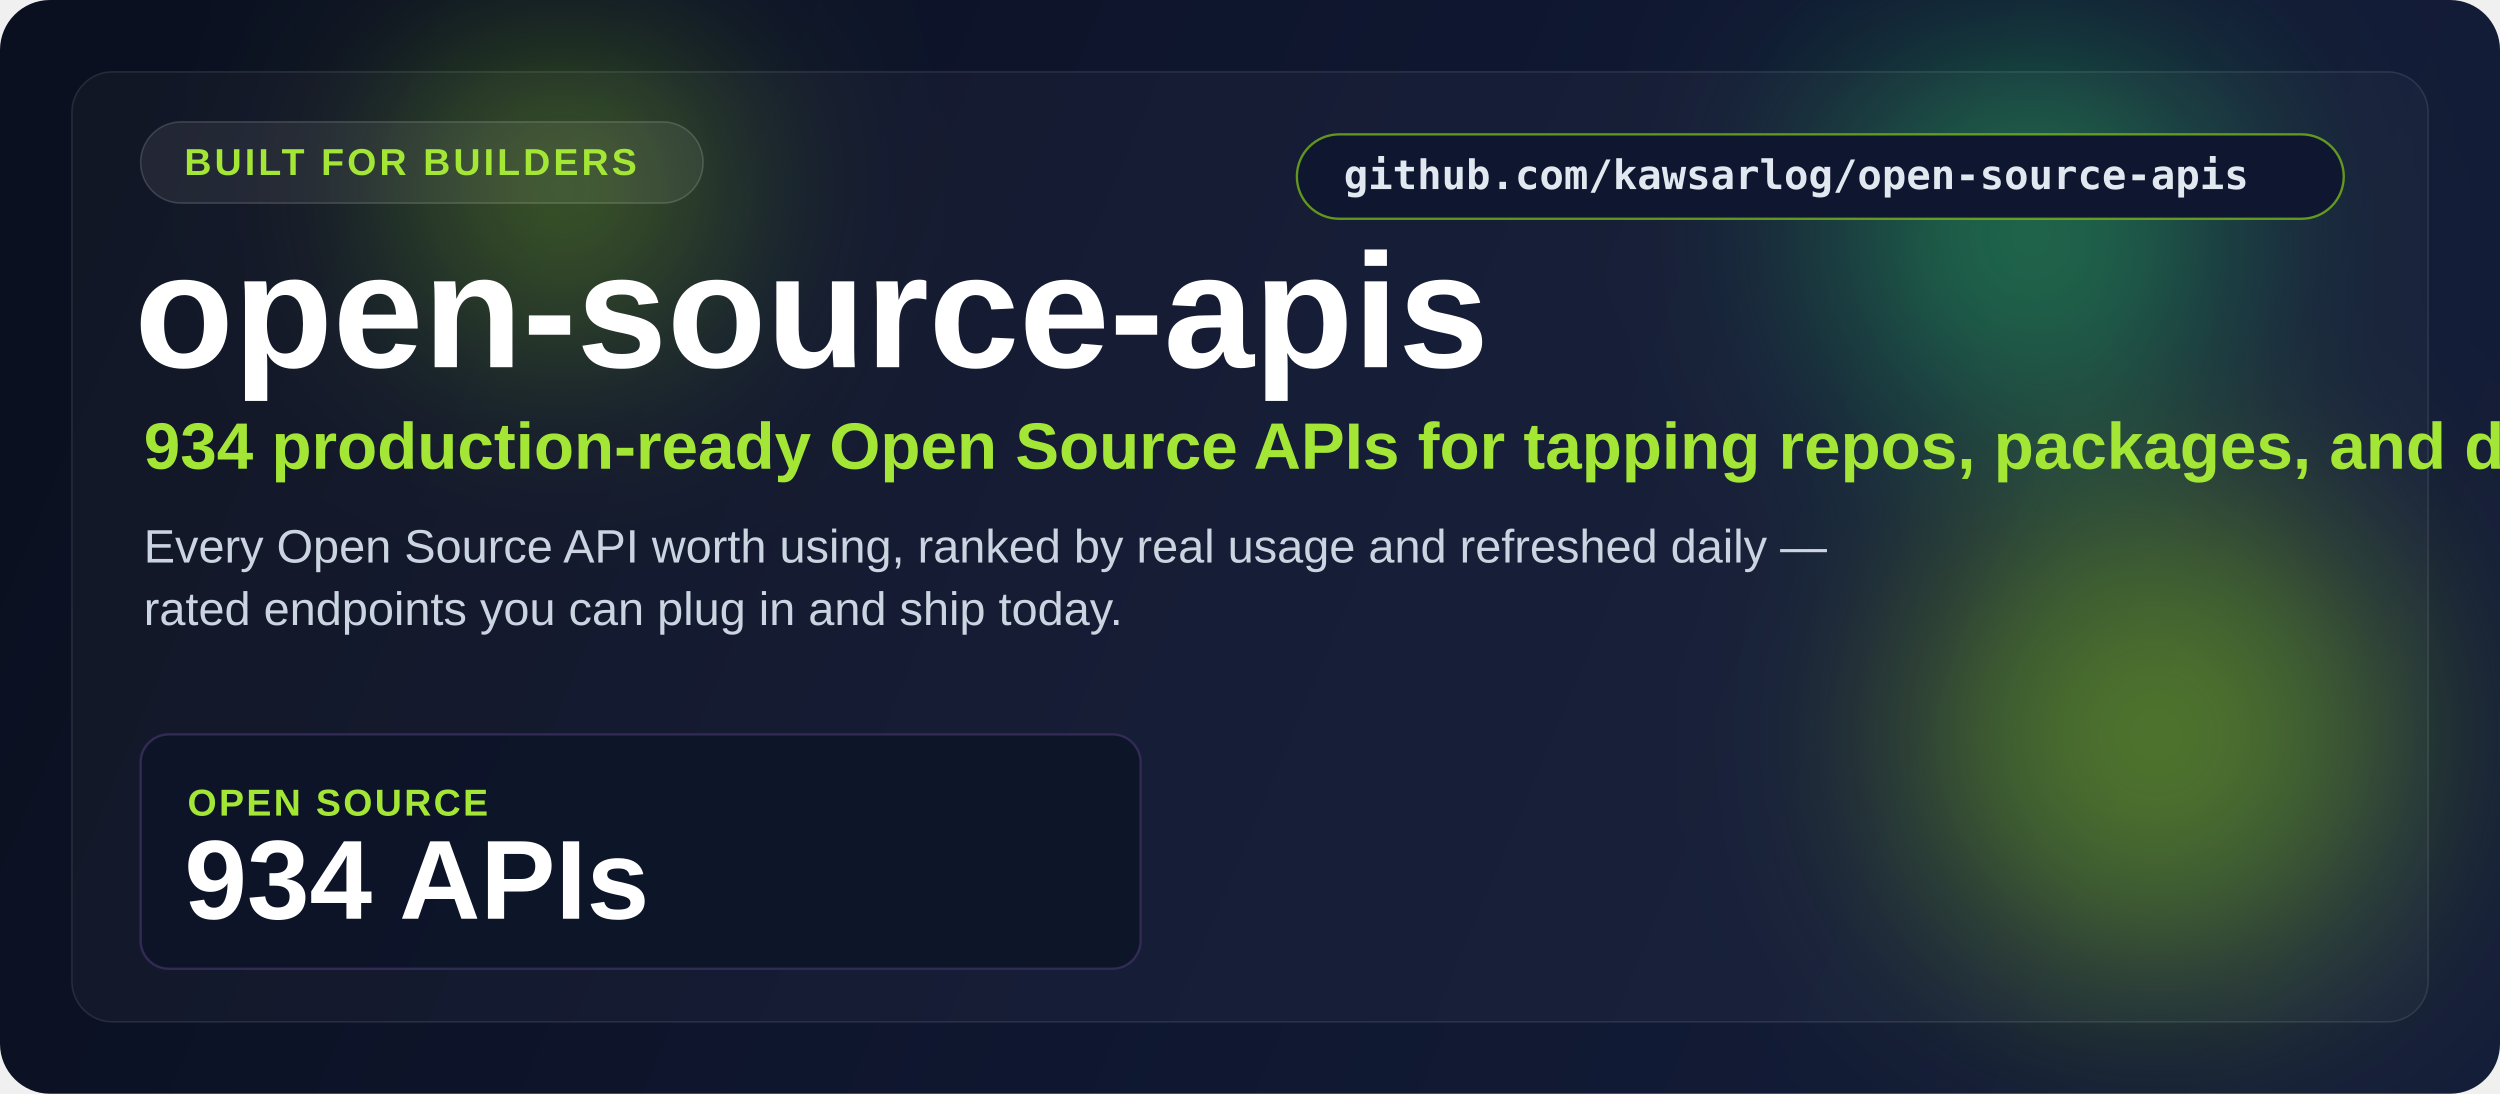
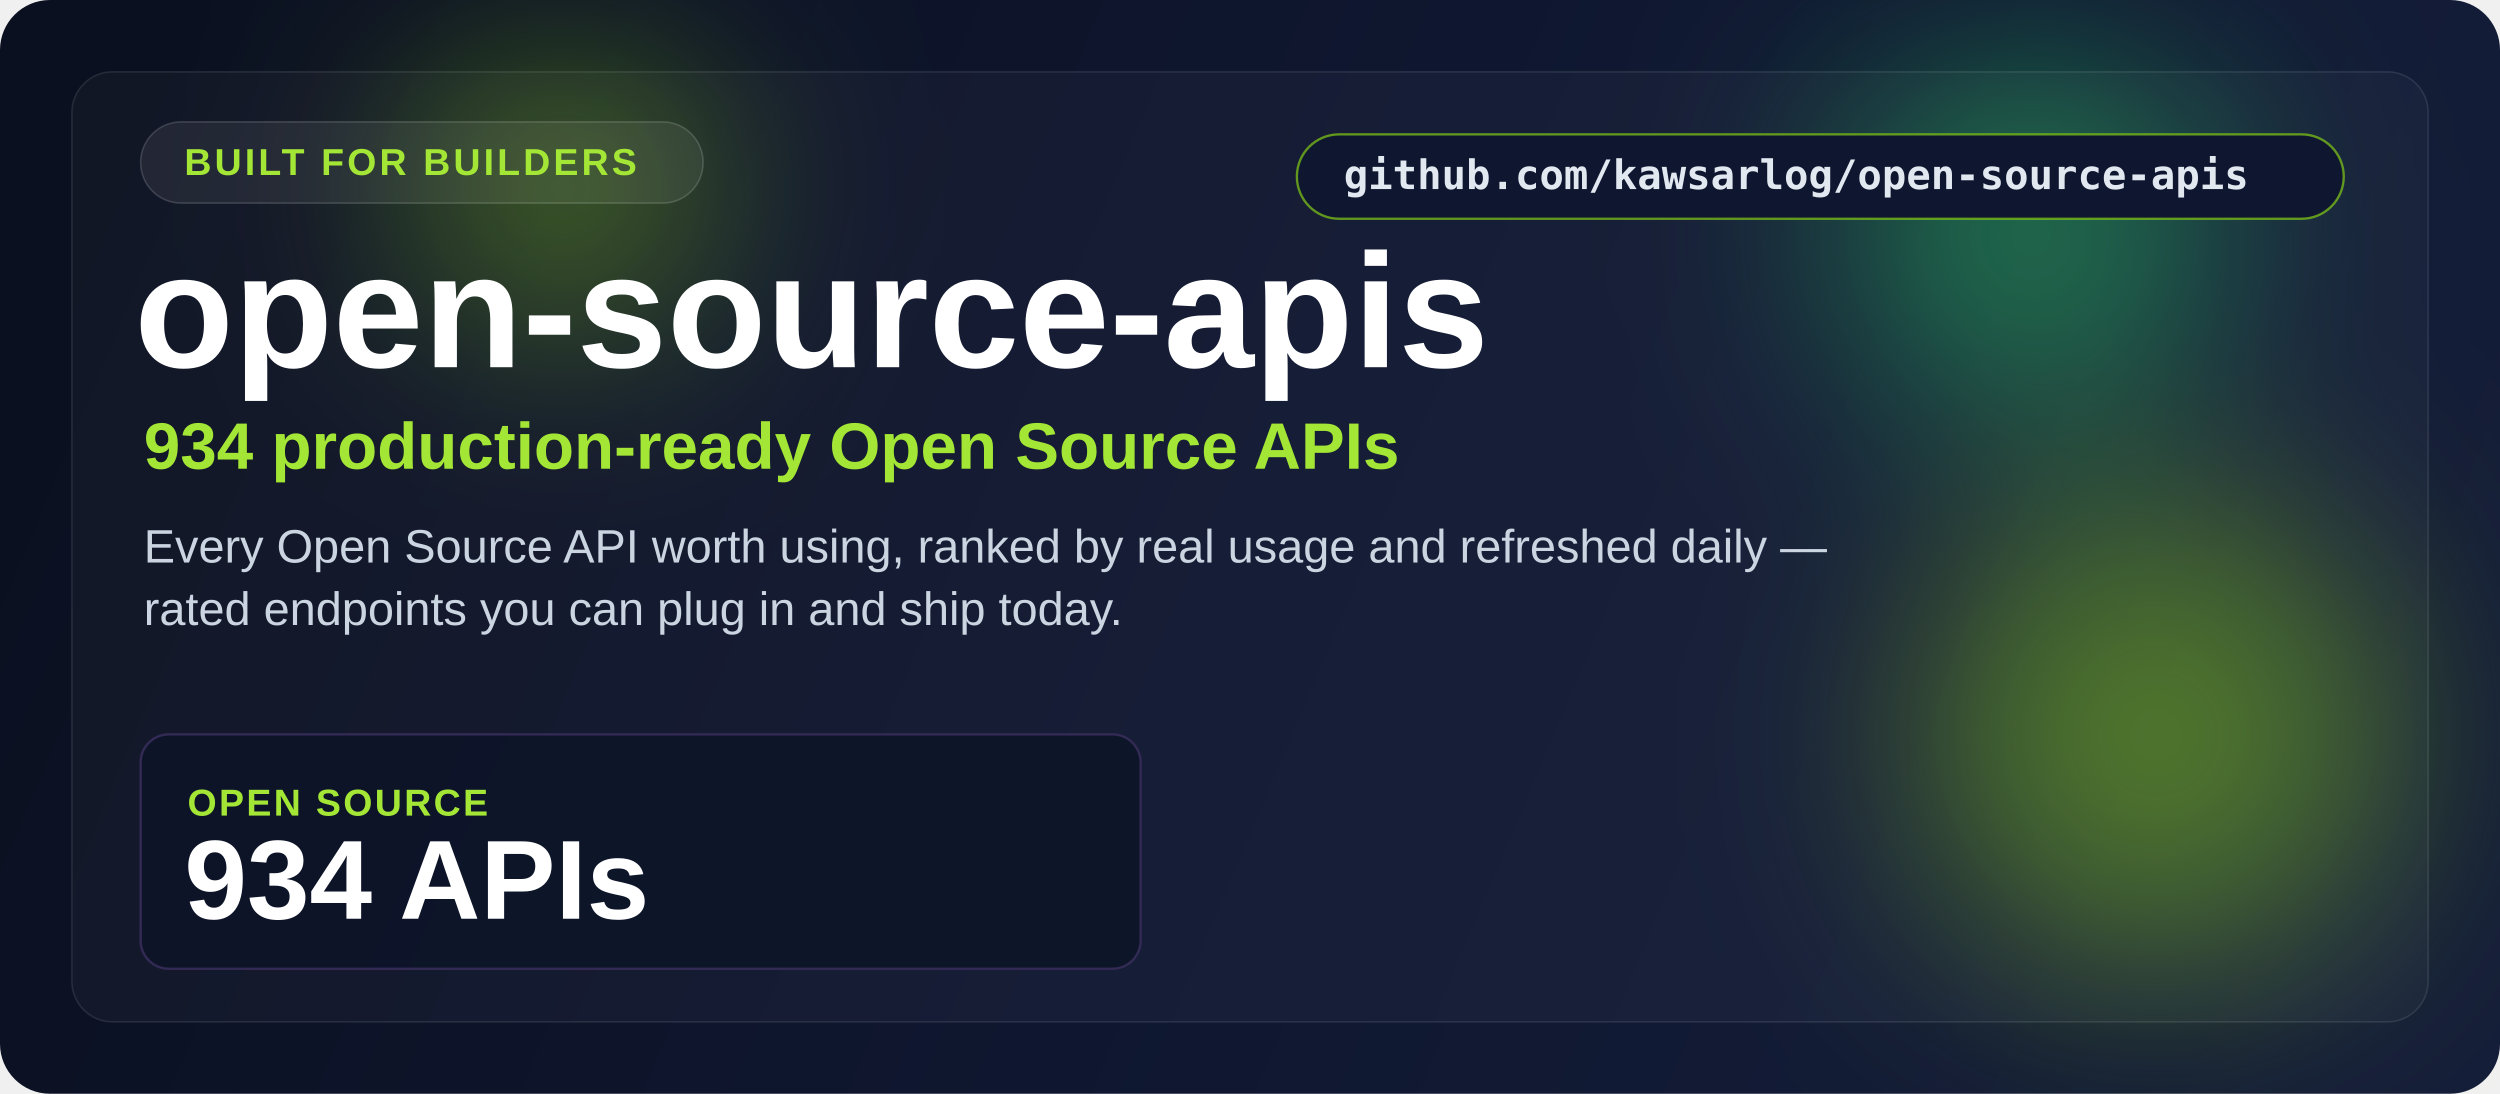
<svg xmlns="http://www.w3.org/2000/svg" width="1600" height="700" viewBox="0 0 1600 700" fill="none">
  <defs>
    <linearGradient id="bg" x1="80" y1="60" x2="1500" y2="660" gradientUnits="userSpaceOnUse">
      <stop stop-color="#0b1020" />
      <stop offset="0.5" stop-color="#0f1730" />
      <stop offset="1" stop-color="#141d38" />
    </linearGradient>
    <filter id="blur" x="0" y="0" width="1600" height="700" filterUnits="userSpaceOnUse" color-interpolation-filters="sRGB">
      <feGaussianBlur stdDeviation="70" />
    </filter>
  </defs>
  <rect width="1600" height="700" rx="32" fill="url(#bg)" />
  <g opacity="0.5" filter="url(#blur)">
    <circle cx="1380" cy="470" r="150" fill="#84cc16" />
    <circle cx="1300" cy="150" r="120" fill="#22c55e" />
    <circle cx="360" cy="120" r="90" fill="#84cc16" />
  </g>
  <rect x="46" y="46" width="1508" height="608" rx="26" fill="#ffffff" fill-opacity="0.03" stroke="#ffffff" stroke-opacity="0.10" />
  <rect x="830" y="86" width="670" height="54" rx="27" fill="#0f1730" stroke="#84cc16" stroke-opacity="0.7" stroke-width="1.5" />
  <text x="860" y="121" font-size="26" font-weight="600" font-family="Consolas, monospace" fill="#e2e8f0">github.com/kawsarlog/open-source-apis</text>
  <rect x="90" y="78" width="360" height="52" rx="26" fill="#ffffff" fill-opacity="0.07" stroke="#ffffff" stroke-opacity="0.16" />
  <text x="118" y="112" font-family="Segoe UI, Arial, sans-serif" font-size="24" font-weight="700" letter-spacing="2" fill="#a3e635">BUILT FOR BUILDERS</text>
  <text x="86" y="235" font-family="Segoe UI, Arial, sans-serif" font-size="104" font-weight="800" fill="#ffffff">open-source-apis</text>
-   <text x="92" y="300" font-family="Segoe UI, Arial, sans-serif" font-size="42" font-weight="600" fill="#a3e635">934 production-ready Open Source APIs for tapping repos, packages, and developer ecosystems</text>
+   <text x="92" y="300" font-family="Segoe UI, Arial, sans-serif" font-size="42" font-weight="600" fill="#a3e635">934 production-ready Open Source APIs</text>
  <text x="92" y="360" font-family="Segoe UI, Arial, sans-serif" font-size="30" fill="#cbd5e1">Every Open Source API worth using, ranked by real usage and refreshed daily —</text>
  <text x="92" y="400" font-family="Segoe UI, Arial, sans-serif" font-size="30" fill="#cbd5e1">rated endpoints you can plug in and ship today.</text>
  <rect x="90" y="470" width="640" height="150" rx="18" fill="#0d1428" fill-opacity="0.9" stroke="#332a55" stroke-width="1.5" />
  <text x="120" y="522" font-family="Segoe UI, Arial, sans-serif" font-size="24" font-weight="700" letter-spacing="1.5" fill="#a3e635">OPEN SOURCE</text>
  <text x="118" y="588" font-family="Segoe UI, Arial, sans-serif" font-size="72" font-weight="800" fill="#ffffff">934 APIs</text>
</svg>
